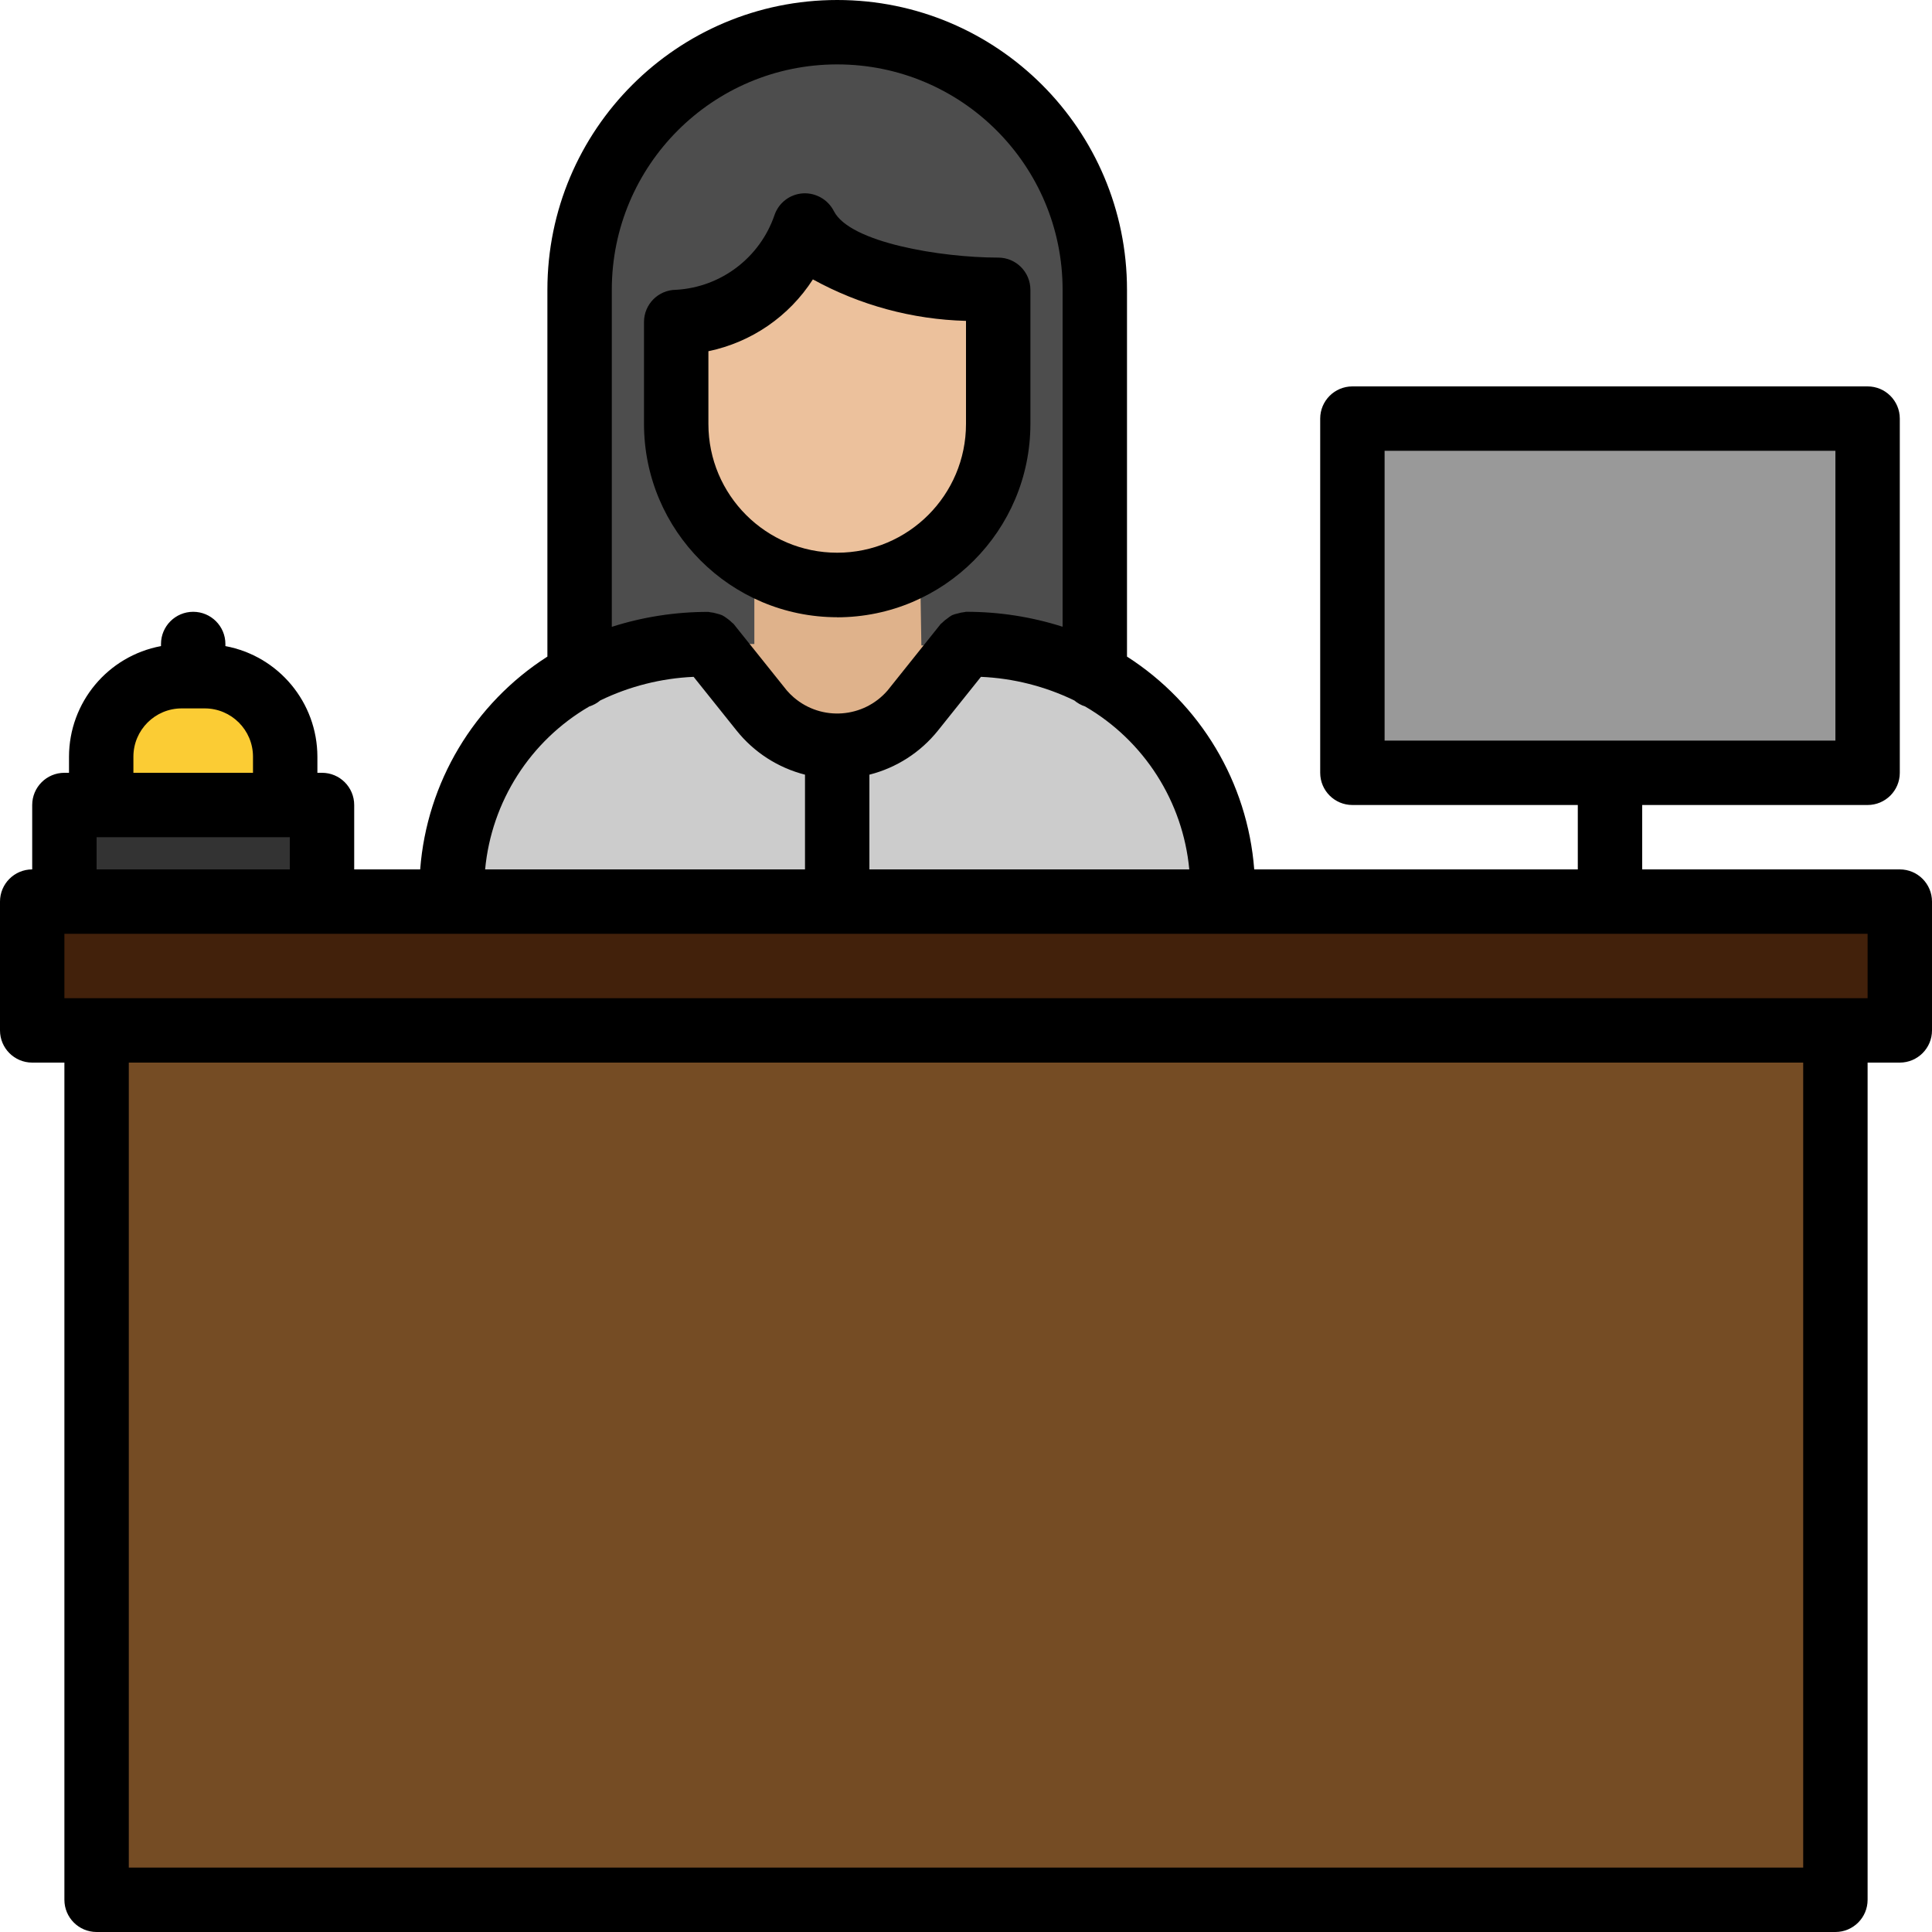
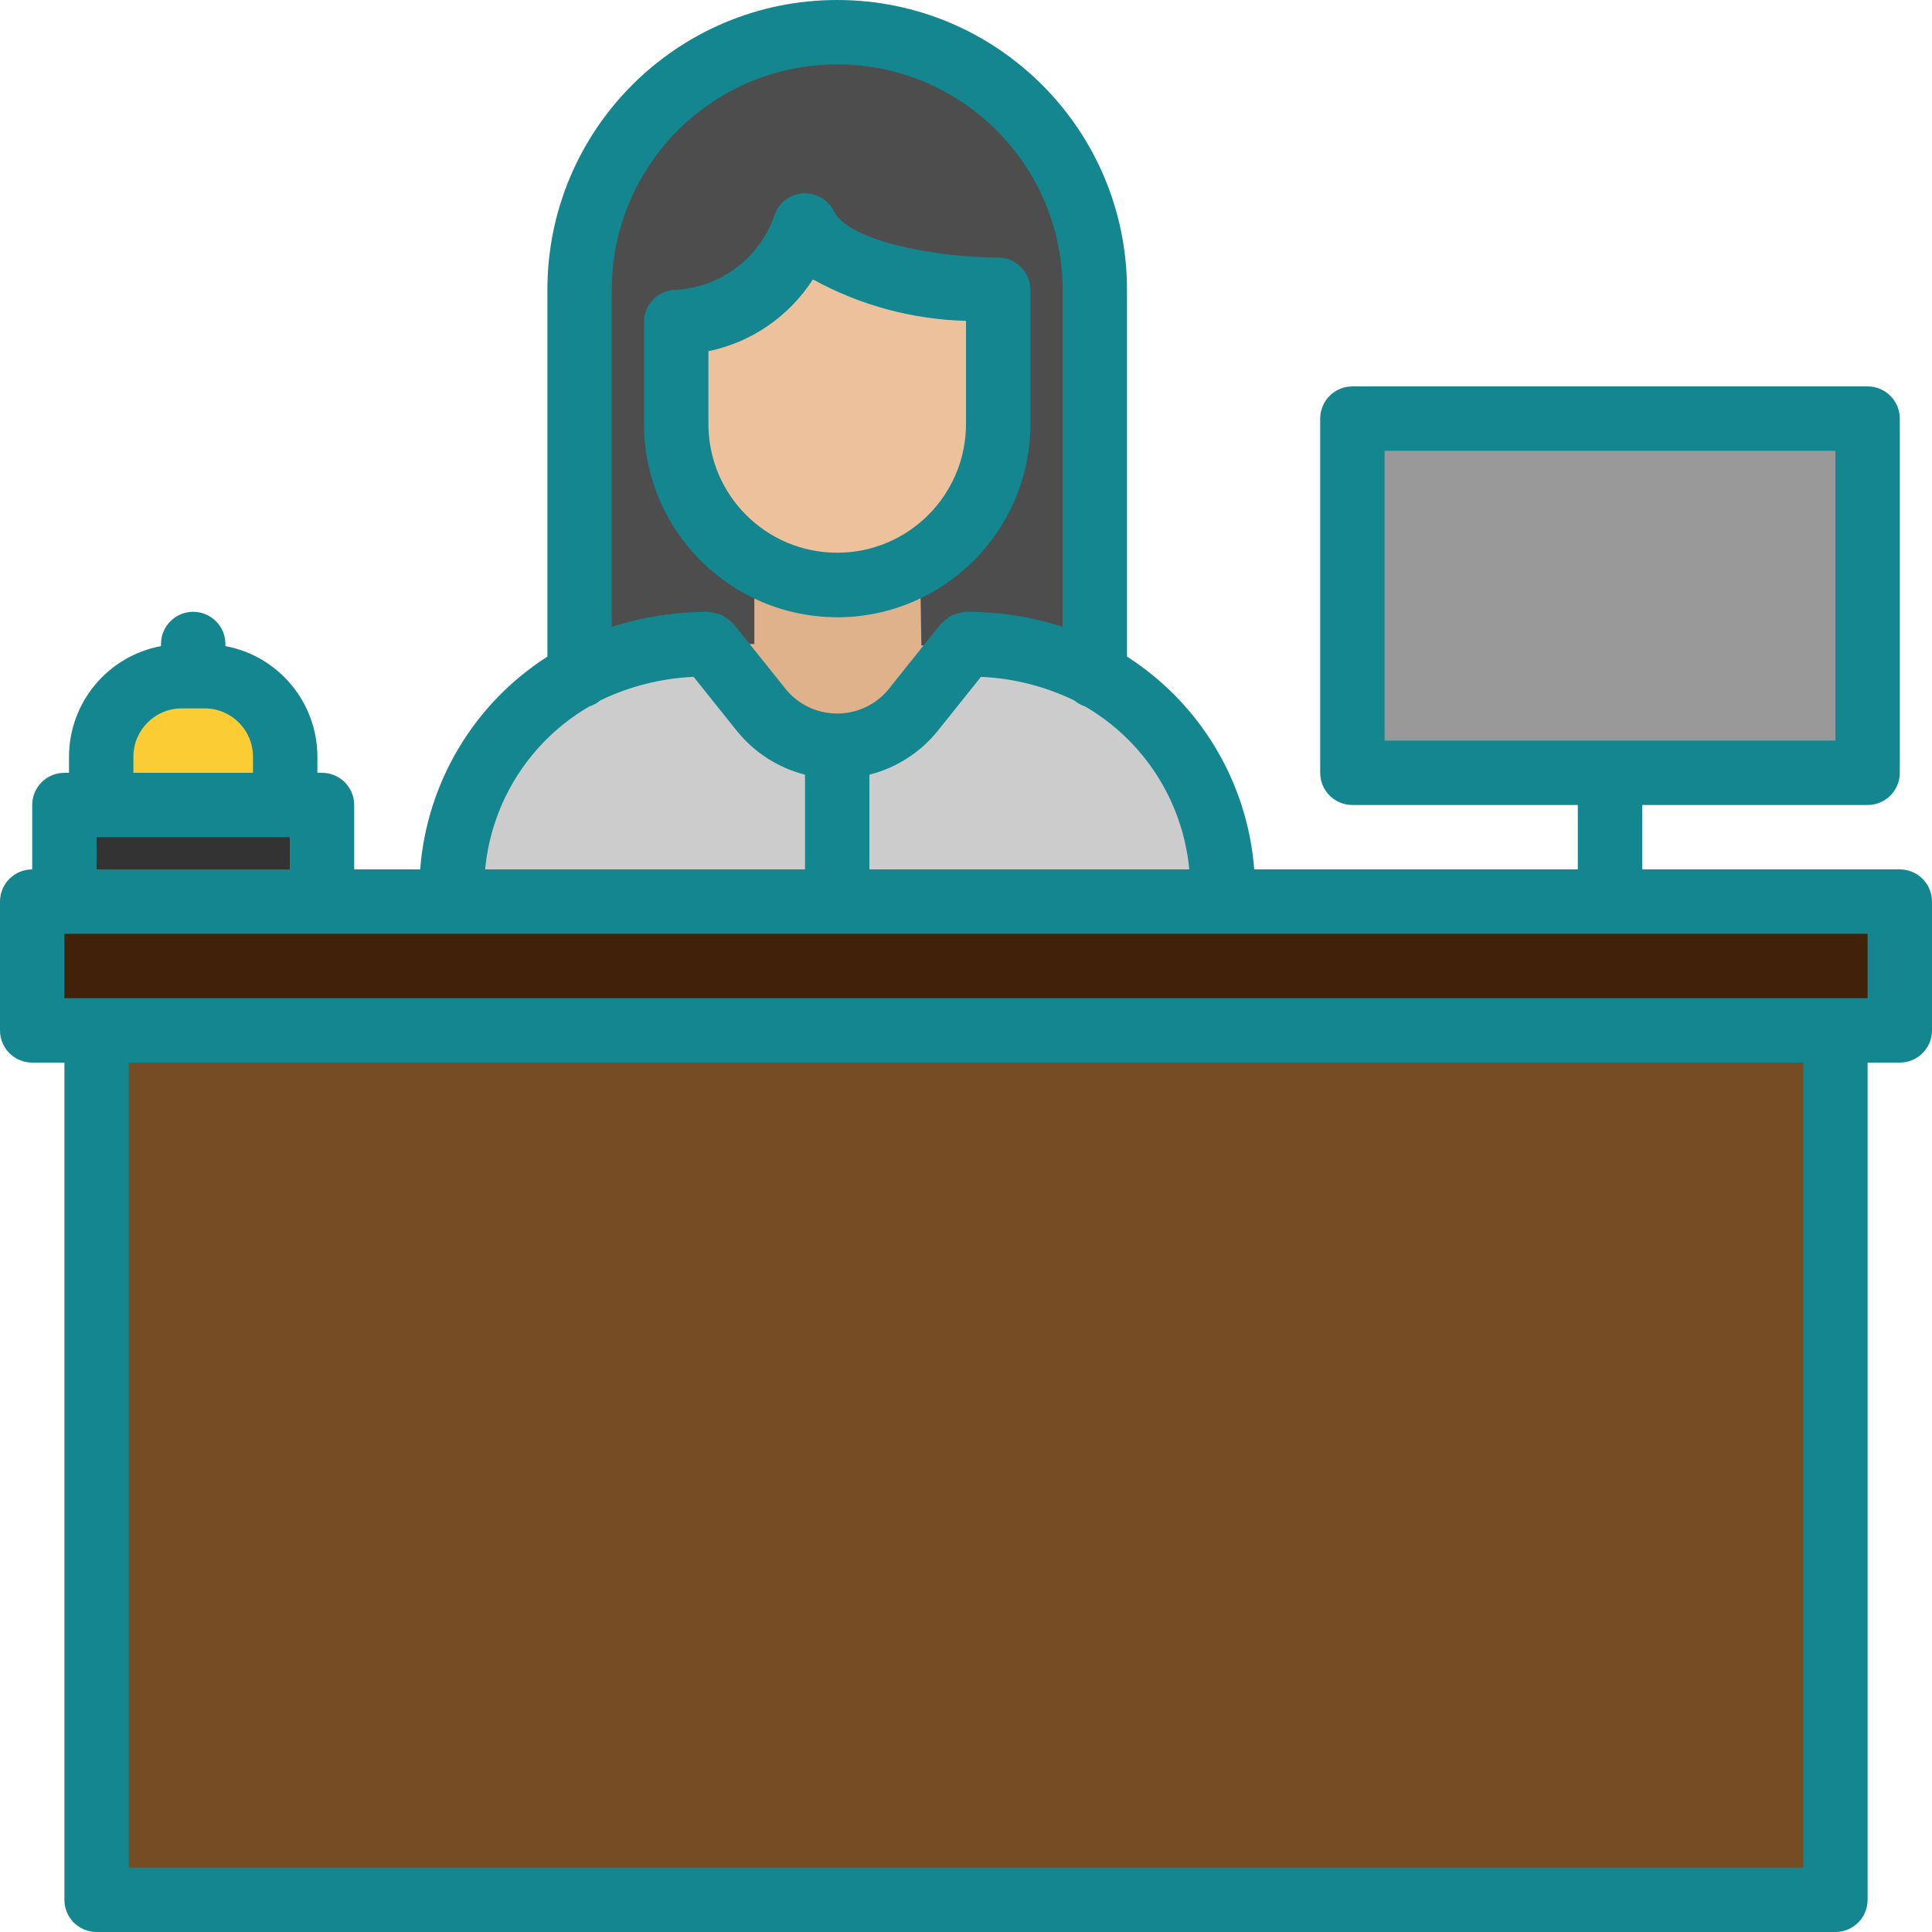
- <svg xmlns="http://www.w3.org/2000/svg" version="1.1" id="Capa_1" x="0px" y="0px" viewBox="0 0 480 480" style="enable-background:new 0 0 480 480;" xml:space="preserve">
+ <svg xmlns="http://www.w3.org/2000/svg" version="1.1" id="Capa_1" fill="#138690" x="0px" y="0px" viewBox="0 0 480 480" style="enable-background:new 0 0 480 480;" xml:space="preserve">
  <path style="fill:#4D4D4D;" d="M272,184V72c0-35.346-28.654-64-64-64s-64,28.654-64,64v112" />
  <path style="fill:#DFB28B;" d="M240.336,160.352h-11.424l-0.336-20.696h-41.16V160H176c0,0,9.08,25.816,32.336,25.896h0.104  C231.688,185.816,240.336,160.352,240.336,160.352L240.336,160.352z" />
  <path style="fill:#754C24;" d="M24,256h432v216H24V256z" />
  <path style="fill:#42210B;" d="M8,224h464v32H8V224z" />
  <path style="fill:#999999;" d="M464,192h-67.368H336v-88h128L464,192z" />
  <path style="fill:#FBCC34;" d="M45.144,168h5.712c11.046,0,20,8.954,20,20v12l0,0H25.144l0,0v-12  C25.144,176.954,34.098,168,45.144,168z" />
  <path style="fill:#333333;" d="M16,200h64v24H16V200z" />
  <path style="fill:#ECC19C;" d="M168,80v25.352c-0.001,14.053,7.373,27.075,19.424,34.304c12.665,7.597,28.487,7.597,41.152,0  c12.051-7.229,19.425-20.251,19.424-34.304V72c0,0-40,0-48-16C200,56,192,80,168,80z" />
  <path style="fill:#CCCCCC;" d="M112,224c-1.495-33.851,24.734-62.505,58.584-64c1.804-0.08,3.611-0.08,5.416,0l13.216,16.528  c8.296,10.383,23.438,12.075,33.821,3.779c1.396-1.115,2.663-2.383,3.779-3.779L240,160c33.851-1.495,62.505,24.734,64,58.584  c0.08,1.804,0.08,3.611,0,5.416" />
  <path d="M472,216h-64v-16h56c4.418,0,8-3.582,8-8v-88c0-4.418-3.582-8-8-8H336c-4.418,0-8,3.582-8,8v88c0,4.418,3.582,8,8,8h56v16  h-80.392c-1.656-21.607-13.36-41.184-31.608-52.872V72c0-39.765-32.236-72-72-72s-72,32.236-72,72v91.128  c-18.248,11.688-29.952,31.265-31.608,52.872H88v-16c0-4.418-3.582-8-8-8h-1.144v-4c-0.021-13.464-9.621-25.007-22.856-27.48V160  c0-4.418-3.582-8-8-8s-8,3.582-8,8v0.52c-13.235,2.473-22.835,14.016-22.856,27.48v4H16c-4.418,0-8,3.582-8,8v16  c-4.418,0-8,3.582-8,8v32c0,4.418,3.582,8,8,8h8v208c0,4.418,3.582,8,8,8h432c4.418,0,8-3.582,8-8V264h8c4.418,0,8-3.582,8-8v-32  C480,219.582,476.418,216,472,216z M344,184v-72h112v72H344z M269.6,175.52c14.653,8.526,24.288,23.602,25.872,40.48H216v-23.536  c6.715-1.698,12.692-5.54,17.024-10.944l10.688-13.36c8.052,0.353,15.947,2.349,23.2,5.864  C267.701,174.694,268.615,175.202,269.6,175.52z M152,72c0-30.928,25.072-56,56-56s56,25.072,56,56v83.712  c-7.759-2.475-15.856-3.728-24-3.712c-0.16,0-0.288,0.08-0.44,0.088c-0.543,0.05-1.08,0.157-1.6,0.32  c-0.497,0.099-0.982,0.25-1.448,0.448c-0.406,0.234-0.791,0.501-1.152,0.8c-0.476,0.316-0.916,0.684-1.312,1.096  c-0.096,0.104-0.232,0.16-0.328,0.272l-13.184,16.496c-5.956,6.923-16.396,7.708-23.32,1.752c-0.627-0.539-1.213-1.125-1.752-1.752  L182.248,155c-0.096-0.12-0.24-0.168-0.336-0.28c-0.381-0.394-0.802-0.748-1.256-1.056c-0.385-0.301-0.794-0.568-1.224-0.8  c-0.438-0.18-0.89-0.321-1.352-0.424c-0.541-0.172-1.099-0.284-1.664-0.336c-0.144,0-0.272-0.08-0.416-0.08  c-8.144-0.016-16.241,1.237-24,3.712L152,72z M146.4,175.52c1-0.313,1.927-0.821,2.728-1.496c7.253-3.515,15.148-5.511,23.2-5.864  l10.688,13.36c4.322,5.396,10.284,9.238,16.984,10.944V216h-79.472C122.112,199.122,131.747,184.046,146.4,175.52L146.4,175.52z   M33.144,188c0-6.627,5.373-12,12-12h5.712c6.627,0,12,5.373,12,12v4H33.144V188z M24,208h48v8H24L24,208z M448,464H32V264h416V464z   M464,248H16v-16h448V248z" />
  <path d="M208,153.368c26.495-0.035,47.965-21.505,48-48V72c0-4.418-3.582-8-8-8c-14.144,0-36.912-3.712-40.84-11.576  c-1.47-2.854-4.484-4.572-7.688-4.384c-3.222,0.21-6.002,2.337-7.048,5.392C188.81,64.008,179.157,71.346,168,72  c-4.418,0-8,3.582-8,8v25.352c0.031,26.497,21.503,47.969,48,48V153.368z M176,87.256c10.698-2.22,20.053-8.649,25.96-17.84  c11.676,6.421,24.719,9.954,38.04,10.304v25.6c0,17.673-14.327,32-32,32s-32-14.327-32-32V87.256z" />
  <g>
</g>
  <g>
</g>
  <g>
</g>
  <g>
</g>
  <g>
</g>
  <g>
</g>
  <g>
</g>
  <g>
</g>
  <g>
</g>
  <g>
</g>
  <g>
</g>
  <g>
</g>
  <g>
</g>
  <g>
</g>
  <g>
</g>
</svg>
